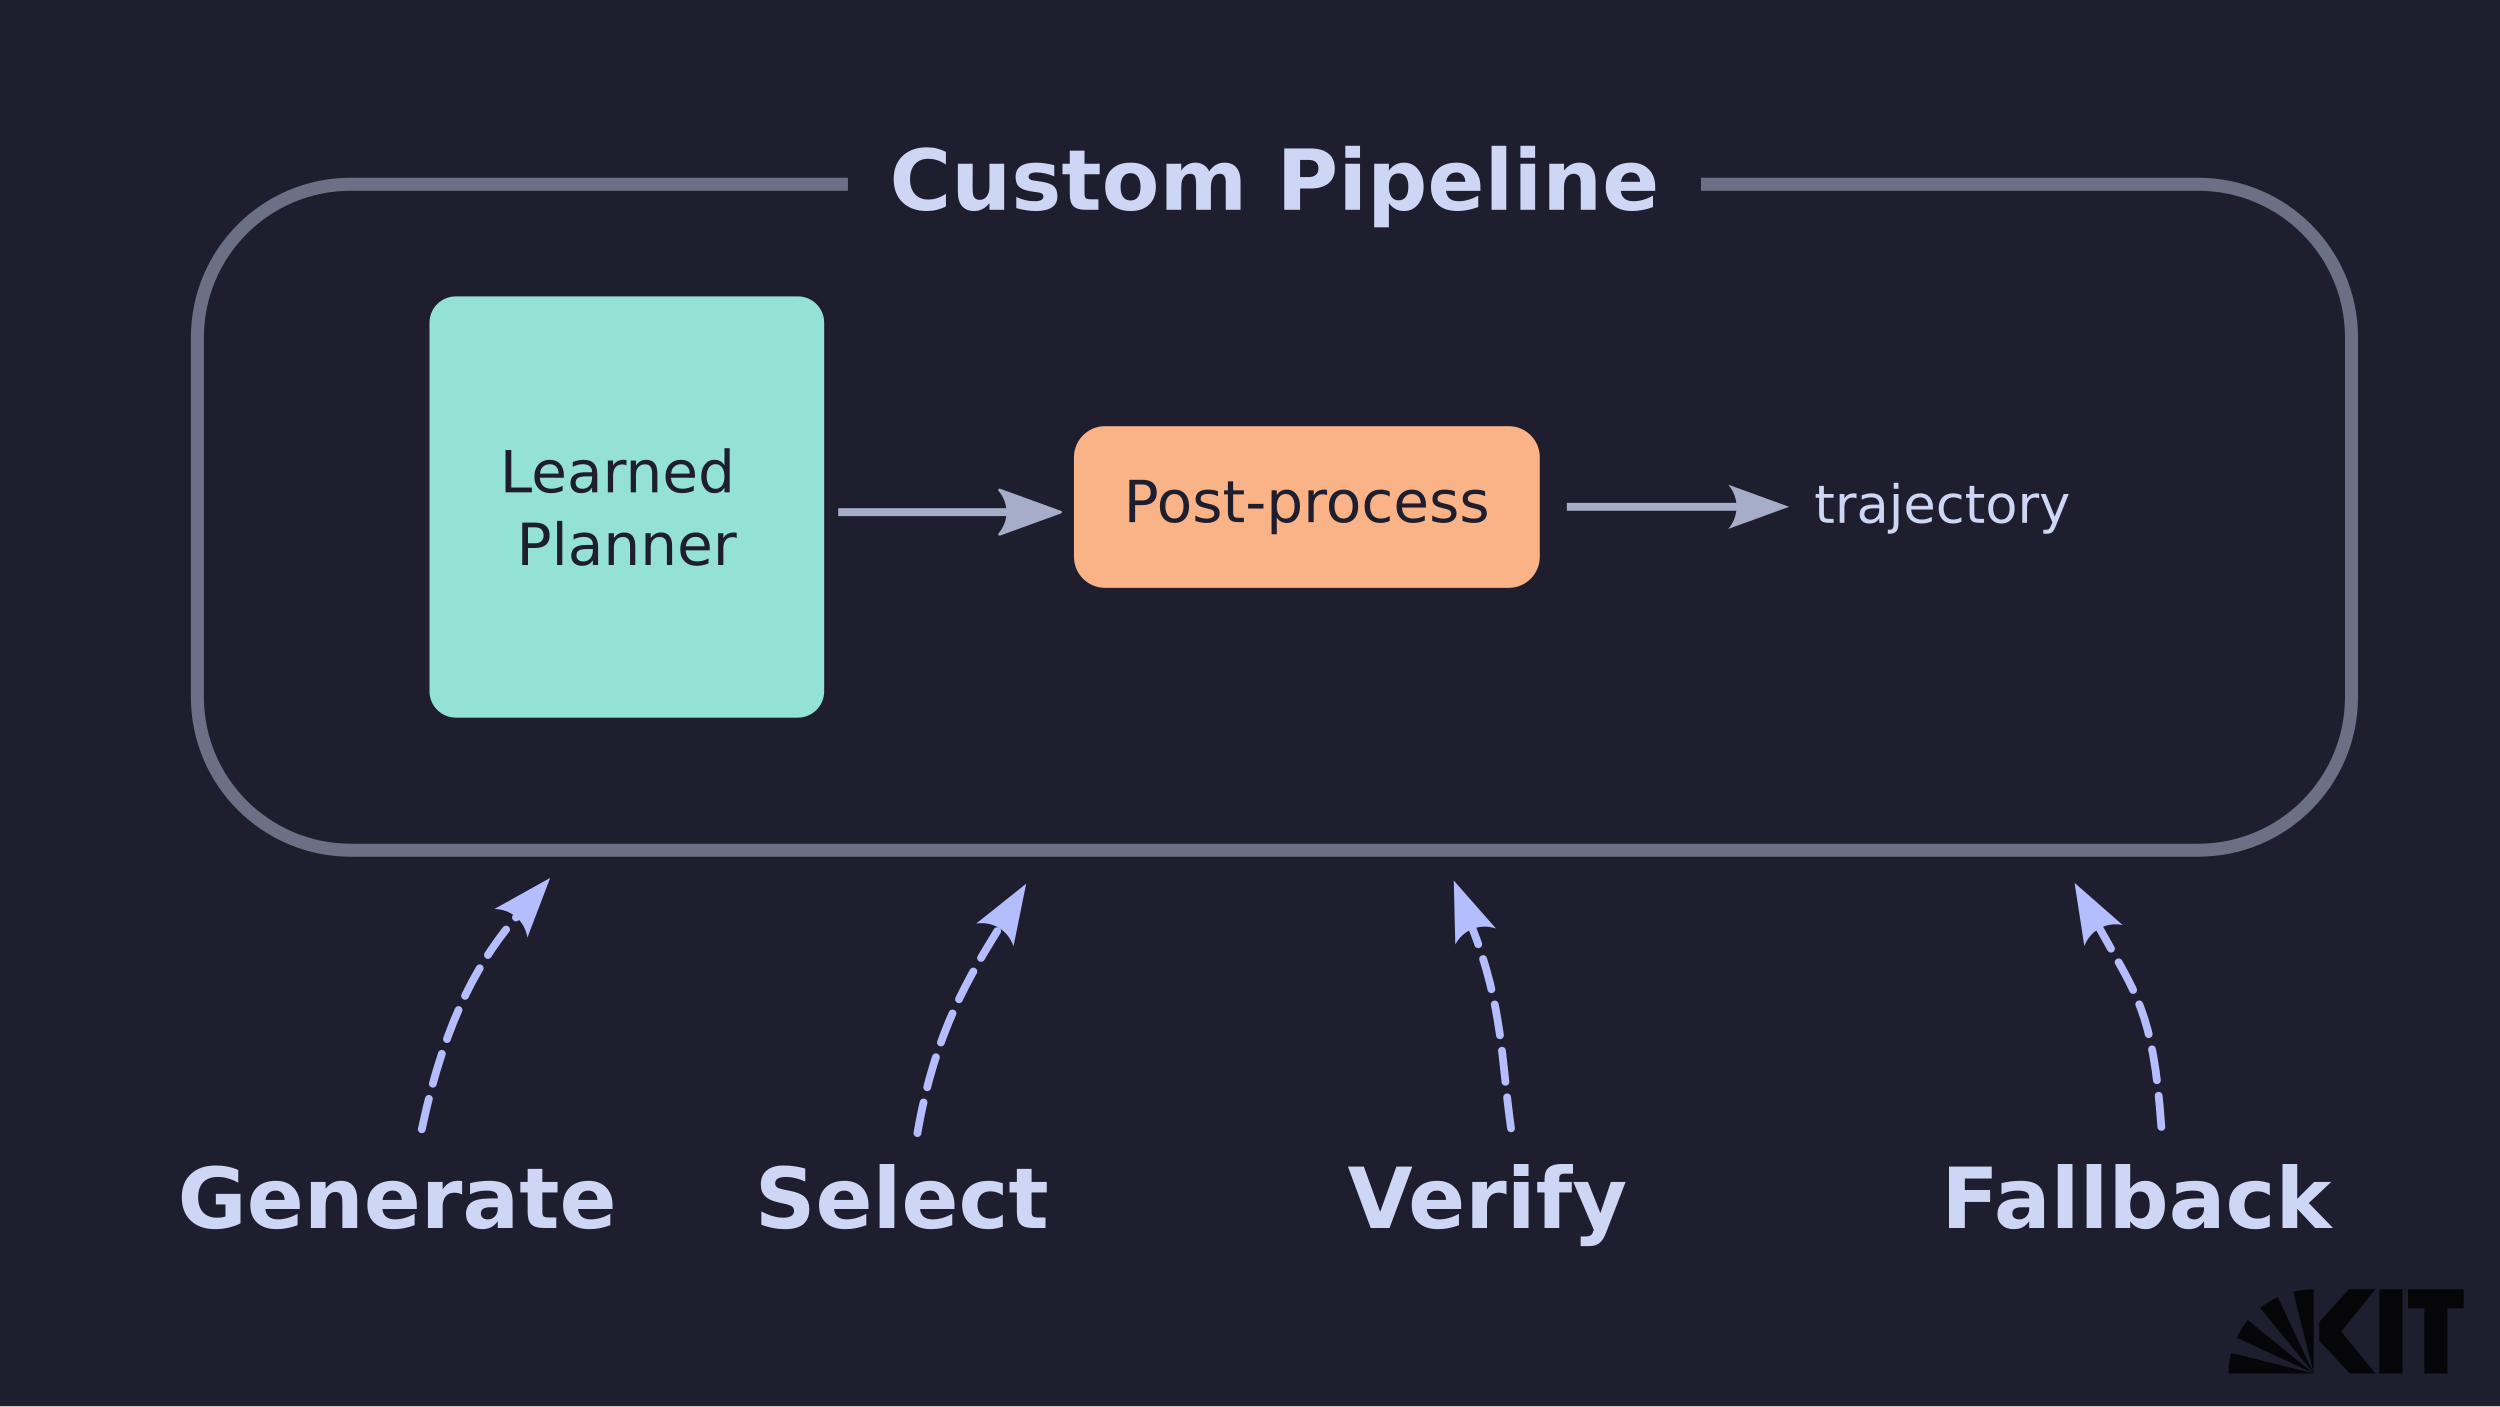
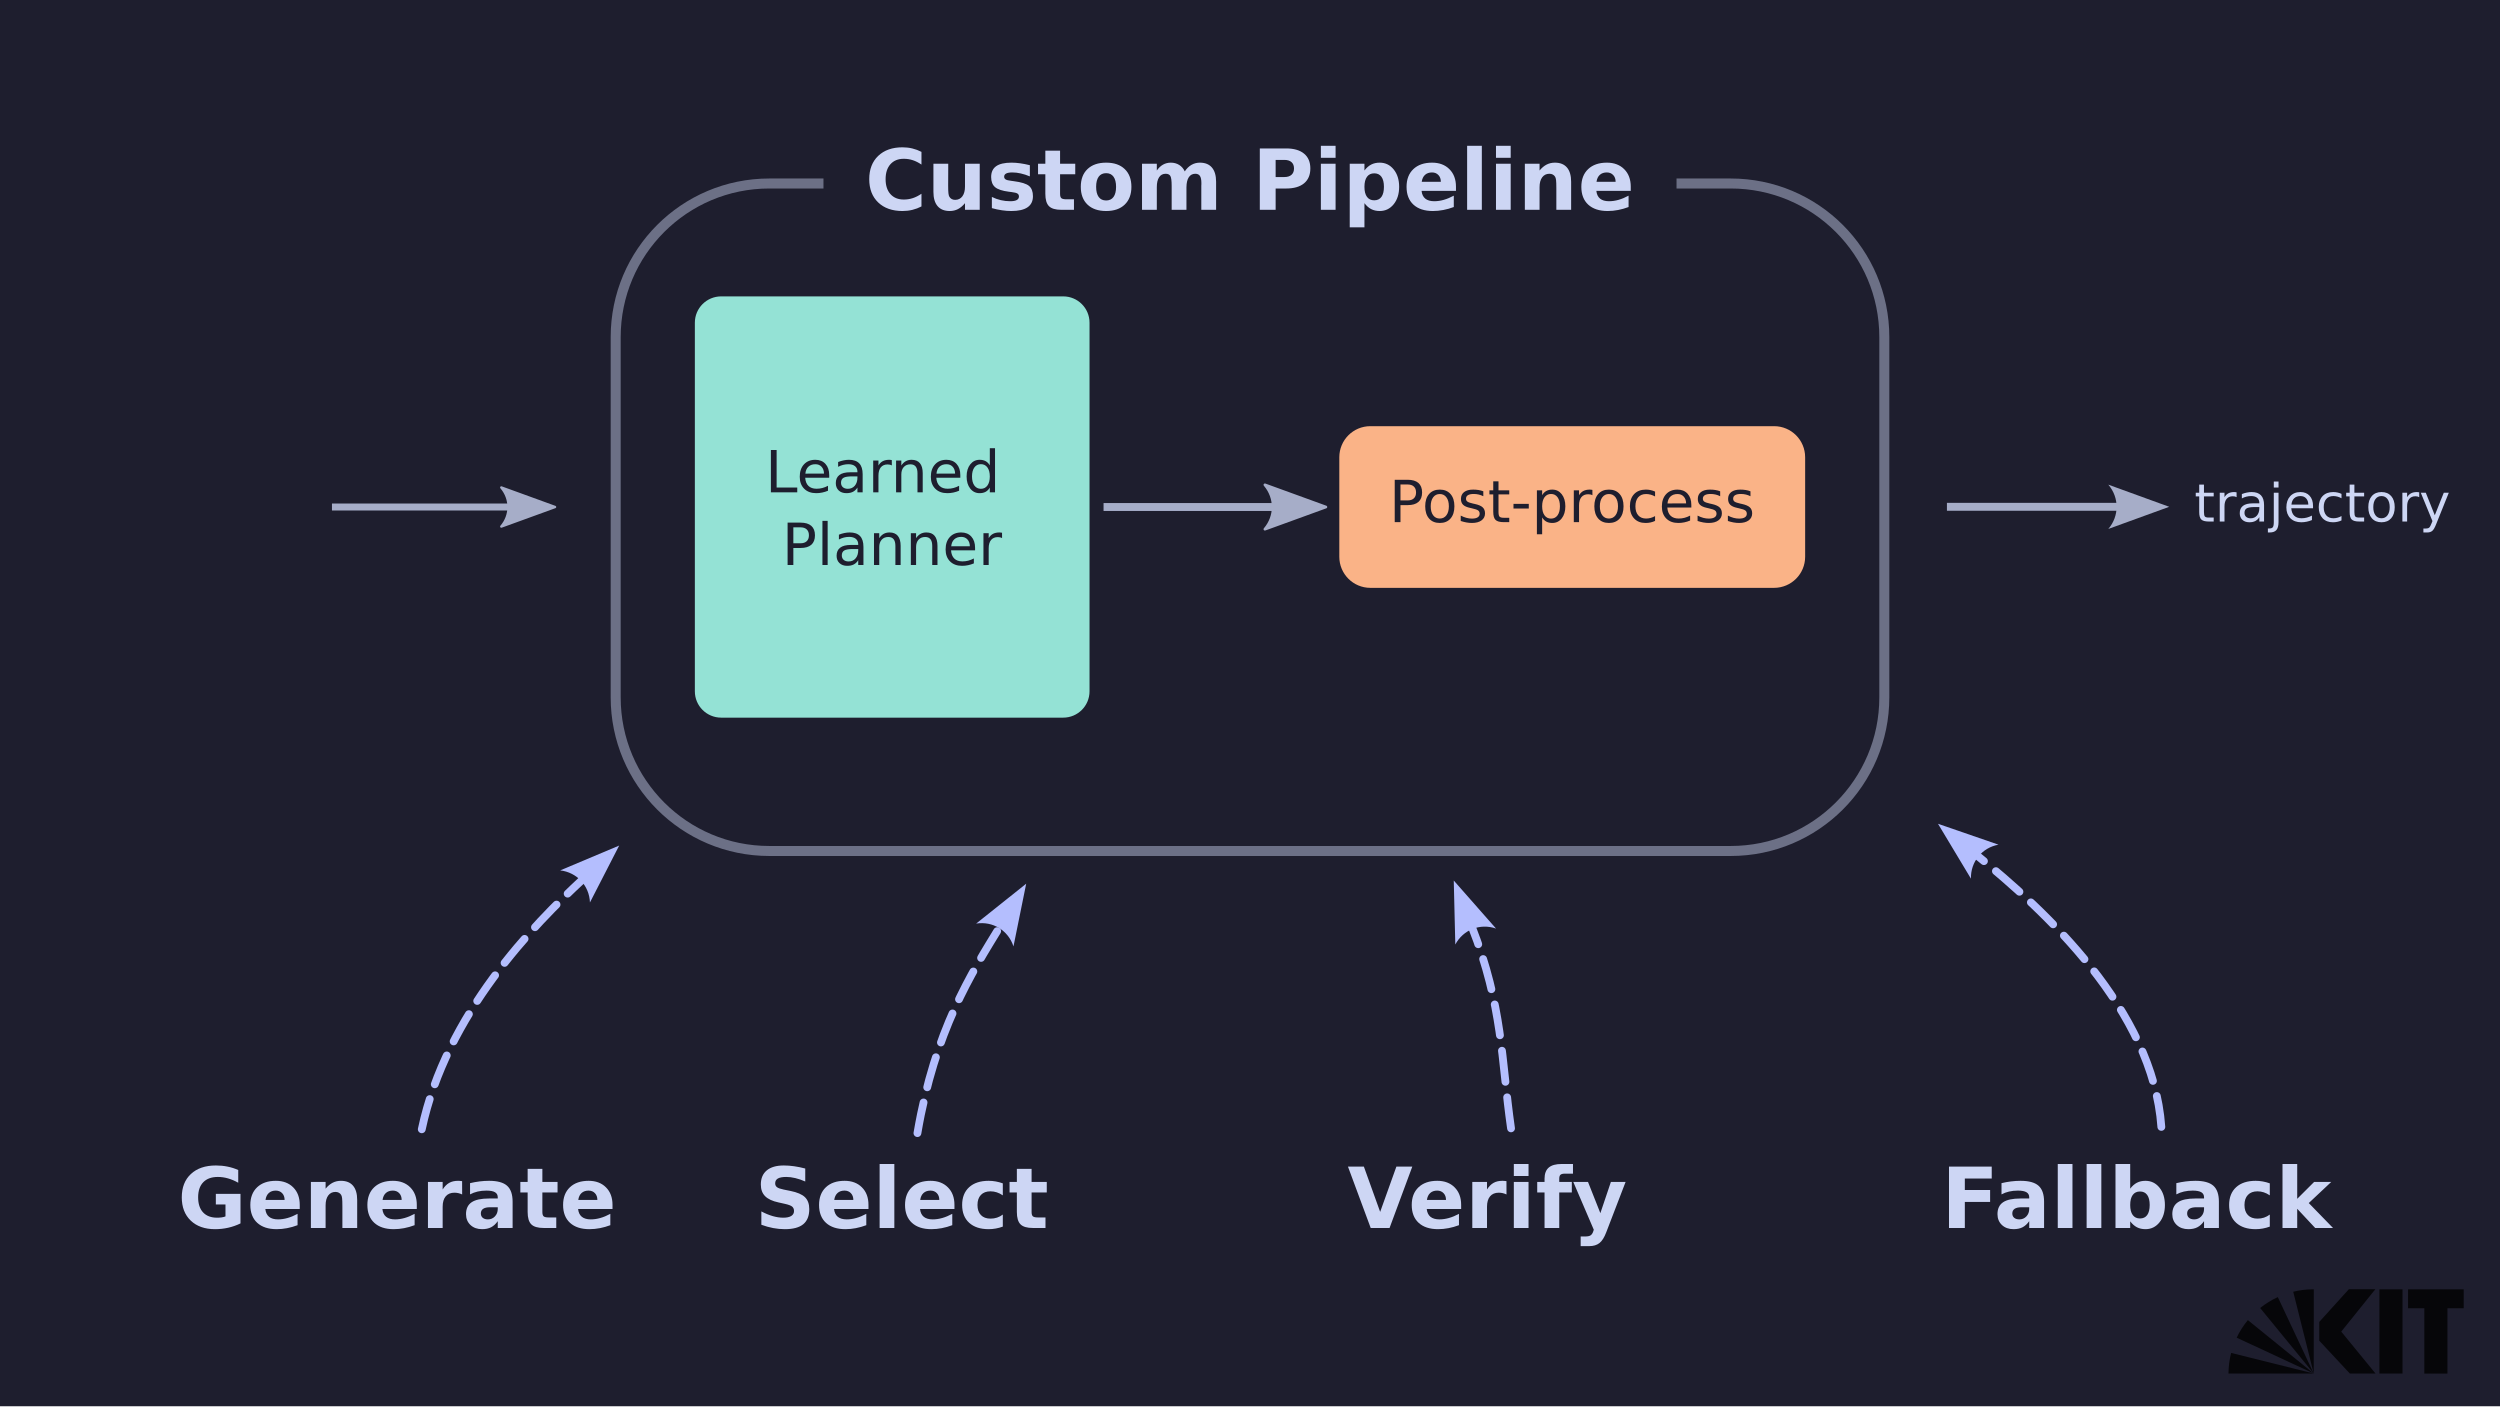
<svg xmlns="http://www.w3.org/2000/svg" xmlns:ns1="urn:inkflow" ns1:parent="base" viewBox="0 0 1920 1080" width="1920" height="1080" font-family="DejaVu Sans" version="2.0" id="svg12" standalone="no">
-   <g ns1:layout-src="base" ns1:layout-hash="97dbf13f">
+   <g ns1:layout-src="base" ns1:layout-hash="97dbf13f" id="g5">
    <rect width="1920" height="1080" id="rect1" class="inkflow-fill-bg" />
    <g class="kit-logo-mark" opacity="0.8" transform="translate(1709.592,985.4718) scale(0.1854084)" id="kit-logo">
-       <path d="m984.51,25.416-230.514,0,0,78.511,67.398,0,0,270.666,95.719,0,0-270.666,67.397,0,0-78.511zm-253.458,348.819h-95.719v-348.819h95.719v348.819zm-111.852,0-106.474,0-126.55-135.871,0-77.794,122.606-135.513,109.701,0-141.248,175.665,141.965,173.513z" fill-rule="evenodd" />
-       <path d="M90.416,153.041c-18.284,22.227-34.057,46.605-46.247,72.775l319.064,148.418-272.817-221.193z" fill-rule="evenodd" />
-       <path d="M363.233,374.235,214.456,57.681c-26.529,12.189-50.907,27.246-73.134,45.171l221.91,271.383z" fill-rule="evenodd" />
-       <path d="m363.233,374.235,0.358-348.819h-2.868c-28.322,0-55.926,3.585-82.455,10.038l84.964,338.781z" fill-rule="evenodd" />
-       <path d="M21.226,288.912c-7.17,27.246-10.755,55.926-11.113,85.322h353.121l-342.007-85.322z" fill-rule="evenodd" />
+       <path d="m984.51,25.416-230.514,0,0,78.511,67.398,0,0,270.666,95.719,0,0-270.666,67.397,0,0-78.511zm-253.458,348.819h-95.719v-348.819h95.719v348.819zm-111.852,0-106.474,0-126.55-135.871,0-77.794,122.606-135.513,109.701,0-141.248,175.665,141.965,173.513z" fill-rule="evenodd" id="path1" />
+       <path d="M90.416,153.041c-18.284,22.227-34.057,46.605-46.247,72.775l319.064,148.418-272.817-221.193z" fill-rule="evenodd" id="path2" />
+       <path d="M363.233,374.235,214.456,57.681c-26.529,12.189-50.907,27.246-73.134,45.171l221.91,271.383z" fill-rule="evenodd" id="path3" />
+       <path d="m363.233,374.235,0.358-348.819h-2.868c-28.322,0-55.926,3.585-82.455,10.038l84.964,338.781z" fill-rule="evenodd" id="path4" />
+       <path d="M21.226,288.912c-7.17,27.246-10.755,55.926-11.113,85.322h353.121l-342.007-85.322z" fill-rule="evenodd" id="path5" />
    </g>
  </g>
  <defs id="defs1">
    <marker id="tip" viewBox="0 0 12 12" refX="10" refY="6" markerWidth="7" markerHeight="7" orient="auto-start-reverse">
-       <path d="M 0 1 L 11 6 L 0 11 z" id="path1" class="inkflow-fill-text-muted" />
+       <path d="M 0 1 L 11 6 L 0 11 z" id="path6" class="inkflow-fill-text-muted" />
    </marker>
    <marker style="overflow:visible" id="ConcaveTriangle-9" refX="0" refY="0" orient="auto-start-reverse" markerWidth="1" markerHeight="1" viewBox="0 0 1 1" preserveAspectRatio="xMidYMid">
      <path transform="scale(0.7)" d="M -2,-4 9,0 -2,4 c 2,-2.33 2,-5.66 0,-8 z" style="fill:context-stroke;fill-rule:evenodd;stroke:context-stroke;stroke-width:0.5;stroke-linecap:round;stroke-linejoin:round" id="path7-0" />
    </marker>
    <marker id="ConcaveTriangle-1" style="overflow:visible" refX="0" refY="0" orient="auto-start-reverse" markerWidth="1" markerHeight="1" viewBox="0 0 1 1" preserveAspectRatio="xMidYMid">
      <path d="M -2,-4 9,0 -2,4 c 2,-2.33 2,-5.66 0,-8 z" style="fill:context-stroke;fill-rule:evenodd;stroke:none" transform="scale(0.7)" id="path1-5" />
    </marker>
    <style id="inkflow-preview">.inkflow-fill-bg { fill: #1e1e2e; }
.inkflow-stroke-bg { stroke: #1e1e2e; }
.inkflow-fill-surface { fill: #313244; }
.inkflow-stroke-surface { stroke: #313244; }
.inkflow-fill-border { fill: #585b70; }
.inkflow-stroke-border { stroke: #585b70; }
.inkflow-fill-text { fill: #cdd6f4; }
.inkflow-stroke-text { stroke: #cdd6f4; }
.inkflow-fill-text-muted { fill: #a6adc8; }
.inkflow-stroke-text-muted { stroke: #a6adc8; }
.inkflow-fill-accent { fill: #cba6f7; }
.inkflow-stroke-accent { stroke: #cba6f7; }
.inkflow-fill-accent-fg { fill: #11111b; }
.inkflow-stroke-accent-fg { stroke: #11111b; }
.inkflow-fill-code-bg { fill: #181825; }
.inkflow-stroke-code-bg { stroke: #181825; }
.inkflow-fill-code-text { fill: #cdd6f4; }
.inkflow-stroke-code-text { stroke: #cdd6f4; }
.inkflow-fill-red { fill: #f38ba8; }
.inkflow-stroke-red { stroke: #f38ba8; }
.inkflow-fill-orange { fill: #fab387; }
.inkflow-stroke-orange { stroke: #fab387; }
.inkflow-fill-yellow { fill: #f9e2af; }
.inkflow-stroke-yellow { stroke: #f9e2af; }
.inkflow-fill-green { fill: #a6e3a1; }
.inkflow-stroke-green { stroke: #a6e3a1; }
.inkflow-fill-teal { fill: #94e2d5; }
.inkflow-stroke-teal { stroke: #94e2d5; }
.inkflow-fill-blue { fill: #89b4fa; }
.inkflow-stroke-blue { stroke: #89b4fa; }
.inkflow-fill-purple { fill: #cba6f7; }
.inkflow-stroke-purple { stroke: #cba6f7; }
.inkflow-fill-pink { fill: #f5c2e7; }
.inkflow-stroke-pink { stroke: #f5c2e7; }
.inkflow-fill-grey { fill: #6c7086; }
.inkflow-stroke-grey { stroke: #6c7086; }</style>
+     <marker style="overflow:visible" id="ConcaveTriangle" refX="0" refY="0" orient="auto-start-reverse" markerWidth="1" markerHeight="1" viewBox="0 0 1 1" preserveAspectRatio="xMidYMid">
+       <path transform="scale(0.7)" d="M -2,-4 9,0 -2,4 c 2,-2.33 2,-5.66 0,-8 z" style="fill:context-stroke;fill-rule:evenodd;stroke:context-stroke;stroke-width:0.5;stroke-linecap:round;stroke-linejoin:round" id="path7" />
+     </marker>
  </defs>
  <g id="main">
-     <g id="pipeline" transform="matrix(0.7185111,0,0,0.7185111,270.037,1.388663)">
+     <path style="fill:#b4befe;fill-opacity:1;stroke:#a6adc8;stroke-width:5.355;stroke-linecap:butt;stroke-linejoin:miter;stroke-dasharray:none;stroke-opacity:1;marker-end:url(#ConcaveTriangle)" d="M 254.944,389.385 H 392.509" id="a-input" class="inkflow-stroke-text-muted" />
+     <g id="pipeline" transform="matrix(0.7185111,0,0,0.7185111,236.5122,1.388663)">
      <g id="learned" transform="translate(-579.7631,200)">
-         <rect x="663.025" y="114.864" width="421.861" height="450.273" rx="28.124" id="rect2" style="stroke-width: 2.568" class="inkflow-fill-teal" />
-         <text x="873.728" y="324.33" font-size="62.133px" text-anchor="middle" id="text2" style="stroke-width: 2.219" class="inkflow-fill-bg">
-           <tspan id="tspan12" x="873.728" y="324.33" style="stroke-width:2.219">Learned</tspan>
-           <tspan id="tspan13" x="873.728" y="401.996" style="stroke-width:2.219">Planner</tspan>
+         <rect x="993.309" y="114.864" width="421.861" height="450.273" rx="28.124" id="rect2" style="stroke-width:2.568" class="inkflow-fill-teal" />
+         <text x="1204.012" y="324.33" font-size="62.133px" text-anchor="middle" id="text2" style="stroke-width:2.219" class="inkflow-fill-bg">
+           <tspan id="tspan12" x="1204.012" y="324.33" style="stroke-width:2.219">Learned</tspan>
+           <tspan id="tspan13" x="1204.012" y="401.996" style="stroke-width:2.219">Planner</tspan>
        </text>
-       </g>
-       <g id="g-trajectory" transform="translate(314.0282)">
-         <path d="M 984.908,539.779 H 1169.234" stroke-width="7.561" marker-end="url(#tip)" id="a-trajectory" style="stroke-width: 8.457; stroke-dasharray: none; marker-end: url(#ConcaveTriangle-1)" class="inkflow-stroke-text-muted" />
-         <text x="1249.345" y="556.88" font-size="56.245px" id="trajectory" style="stroke-width: 1.758" class="inkflow-fill-text-muted inkflow-fill-text inkflow-fill-code-text">trajectory</text>
      </g>
      <g id="post-process" transform="translate(90.98397,200)">
        <g id="g18" transform="translate(56.12205)">
-           <rect x="624.995" y="253.589" width="497.921" height="172.821" rx="33.195" id="rect16" style="stroke-width:1.729;stroke:none;fill:#fab387" class="inkflow-fill-teal inkflow-fill-orange" />
-           <text x="873.728" y="356.185" font-size="62.133px" text-anchor="middle" id="text17" style="stroke-width: 2.219" class="inkflow-fill-bg">
-             <tspan id="tspan17" x="873.728" y="356.185" style="stroke-width:2.219">Post-process</tspan>
+           <rect x="955.279" y="253.589" width="497.921" height="172.821" rx="33.195" id="rect16" style="fill:#fab387;stroke:none;stroke-width:1.729" class="inkflow-fill-teal inkflow-fill-orange" />
+           <text x="1204.012" y="356.185" font-size="62.133px" text-anchor="middle" id="text17" style="stroke-width:2.219" class="inkflow-fill-bg">
+             <tspan id="tspan17" x="1204.012" y="356.185" style="stroke-width:2.219">Post-process</tspan>
          </text>
        </g>
-         <path d="m 206.078,545.482 h 184.326" stroke-width="7.561" marker-end="url(#tip)" id="a-post-process" style="stroke-width: 8.458; stroke-dasharray: none; marker-end: url(#ConcaveTriangle-9)" transform="translate(223.0442,-200)" class="inkflow-stroke-text-muted" />
-       </g>
-       <g id="frame" transform="matrix(1.391767,0,0,1.391767,-375.8286,-1.932696)">
-         <rect style="fill: none; fill-opacity: 1; stroke-width: 10; stroke-dasharray: none" id="rect3" width="1654.37" height="511.452" x="151.588" y="141.515" ry="117.7" class="inkflow-stroke-grey" />
-         <rect style="fill-opacity: 1; stroke: none; stroke-width: 10.705" id="rect5" width="655.146" height="72.426" x="651.199" y="107.083" class="inkflow-fill-bg" />
-         <text xml:space="preserve" x="683.133" y="161.137" id="text5" style="font-weight: bold; font-size: 64.67px; line-height: 1.25; font-family: 'DejaVu Sans'; -inkscape-font-specification: 'DejaVu Sans, Bold'; direction: ltr; stroke: none; fill-opacity: 1" class="inkflow-fill-text inkflow-fill-code-text">
-           <tspan id="tspan4" x="683.133" y="161.137">Custom Pipeline</tspan>
-         </text>
+         <path d="m 759.406,340 h 184.326" stroke-width="7.561" marker-end="url(#tip)" id="a-post-process" style="stroke-width:8.458;stroke-dasharray:none;marker-end:url(#ConcaveTriangle-9)" class="inkflow-stroke-text-muted" />
      </g>
    </g>
+     <g id="frame" transform="translate(-18.77236)">
+       <rect style="fill:none;fill-opacity:1;stroke-width:7.683;stroke-dasharray:none" id="rect3" width="974.311" height="512.626" x="491.617" y="140.928" ry="117.97" class="inkflow-stroke-grey" />
+       <rect style="fill-opacity:1;stroke:none;stroke-width:10.705" id="rect5" width="655.146" height="72.426" x="651.199" y="107.083" class="inkflow-fill-bg" />
+       <text xml:space="preserve" x="683.133" y="161.137" id="text5" style="font-weight:bold;font-size:64.67px;line-height:1.25;font-family:'DejaVu Sans';-inkscape-font-specification:'DejaVu Sans, Bold';direction:ltr;fill-opacity:1;stroke:none" class="inkflow-fill-text inkflow-fill-code-text">
+         <tspan id="tspan4" x="683.133" y="161.137">Custom Pipeline</tspan>
+       </text>
+     </g>
+     <g id="g-trajectory" transform="matrix(0.7185111,0,0,0.7185111,495.6697,1.388663)">
+       <path d="m 1391.173,539.779 h 184.326" stroke-width="7.561" marker-end="url(#tip)" id="a-trajectory" style="stroke-width:8.458;stroke-dasharray:none;marker-end:url(#ConcaveTriangle-1)" class="inkflow-stroke-text-muted" />
+       <text x="1655.609" y="555.517" font-size="56.245px" id="trajectory" style="stroke-width:1.758" class="inkflow-fill-text-muted inkflow-fill-text inkflow-fill-code-text">trajectory</text>
+     </g>
    <g id="g-generate">
-       <path d="m 323.923,867.293 c 18.737,-88.756 47.051,-133.52 73.906,-164.526" style="fill:none;stroke:#b4befe;stroke-width:6;stroke-linecap:round;stroke-linejoin:round;stroke-dasharray:24, 12;marker-end:url(#ConcaveTriangle-1)" id="a-generate" />
+       <path d="M 323.923,867.293 C 342.66,778.537 410.305,709.839 447.815,675.075" style="fill:none;stroke:#b4befe;stroke-width:6;stroke-linecap:round;stroke-linejoin:round;stroke-dasharray:24, 12;marker-end:url(#ConcaveTriangle-1)" id="a-generate" />
      <text xml:space="preserve" x="136.387" y="943.083" id="generate" style="font-weight:bold;font-size:64.67px;line-height:1.25;font-family:'DejaVu Sans';-inkscape-font-specification:'DejaVu Sans, Bold';font-variant-ligatures:none;direction:ltr;stroke-width:0.85">
        <tspan id="tspan6" x="136.387" y="943.083" style="stroke-width: 0.85" class="inkflow-fill-text inkflow-fill-code-text">Generate</tspan>
      </text>
    </g>
    <g id="g-select" transform="translate(443.2912)">
      <path d="M 261.302,870.23 C 274.782,791.259 302.392,748.059 325.108,710.918" style="fill:none;stroke:#b4befe;stroke-width:6;stroke-linecap:round;stroke-linejoin:round;stroke-dasharray:24, 12;marker-end:url(#ConcaveTriangle-1)" id="a-select" />
      <text xml:space="preserve" x="136.387" y="943.083" id="select" style="font-weight:bold;font-size:64.67px;line-height:1.25;font-family:'DejaVu Sans';-inkscape-font-specification:'DejaVu Sans, Bold';font-variant-ligatures:none;direction:ltr;stroke-width:0.85">
        <tspan id="tspan5" x="136.387" y="943.083" style="stroke-width: 0.85" class="inkflow-fill-text inkflow-fill-code-text">Select</tspan>
      </text>
    </g>
    <g id="g-verify" transform="translate(898.5288,-9.705046)">
      <path d="M 261.942,876.278 C 254.342,823.117 255.837,782.782 231.728,721.147" style="fill:none;stroke:#b4befe;stroke-width:6;stroke-linecap:round;stroke-linejoin:round;stroke-dasharray:24, 12;marker-end:url(#ConcaveTriangle-1)" id="a-verify" />
      <text xml:space="preserve" x="136.387" y="952.788" id="verify" style="font-weight:bold;font-size:64.67px;line-height:1.25;font-family:'DejaVu Sans';-inkscape-font-specification:'DejaVu Sans, Bold';font-variant-ligatures:none;direction:ltr;stroke-width:0.85">
        <tspan id="tspan7" x="136.387" y="952.788" style="stroke-width: 0.85" class="inkflow-fill-text inkflow-fill-code-text">Verify</tspan>
      </text>
    </g>
    <g id="g-fallback" transform="translate(1354.509,-1.48748)">
-       <path d="M 305.404,866.951 C 299.092,776.895 285.543,764.701 256.944,712.65" style="fill:none;stroke:#b4befe;stroke-width:6;stroke-linecap:round;stroke-linejoin:round;stroke-dasharray:24, 12;marker-end:url(#ConcaveTriangle-1)" id="a-fallback" />
+       <path d="M 305.404,866.951 C 299.092,776.895 215.638,700.445 163.232,657.956" style="fill:none;stroke:#b4befe;stroke-width:6;stroke-linecap:round;stroke-linejoin:round;stroke-dasharray:24, 12;marker-end:url(#ConcaveTriangle-1)" id="a-fallback" />
      <text xml:space="preserve" x="136.387" y="944.571" id="fallback" style="font-weight:bold;font-size:64.67px;line-height:1.25;font-family:'DejaVu Sans';-inkscape-font-specification:'DejaVu Sans, Bold';font-variant-ligatures:none;direction:ltr;stroke-width:0.85">
        <tspan id="tspan8" x="136.387" y="944.571" style="stroke-width: 0.85" class="inkflow-fill-text inkflow-fill-code-text">Fallback</tspan>
      </text>
    </g>
  </g>
</svg>
